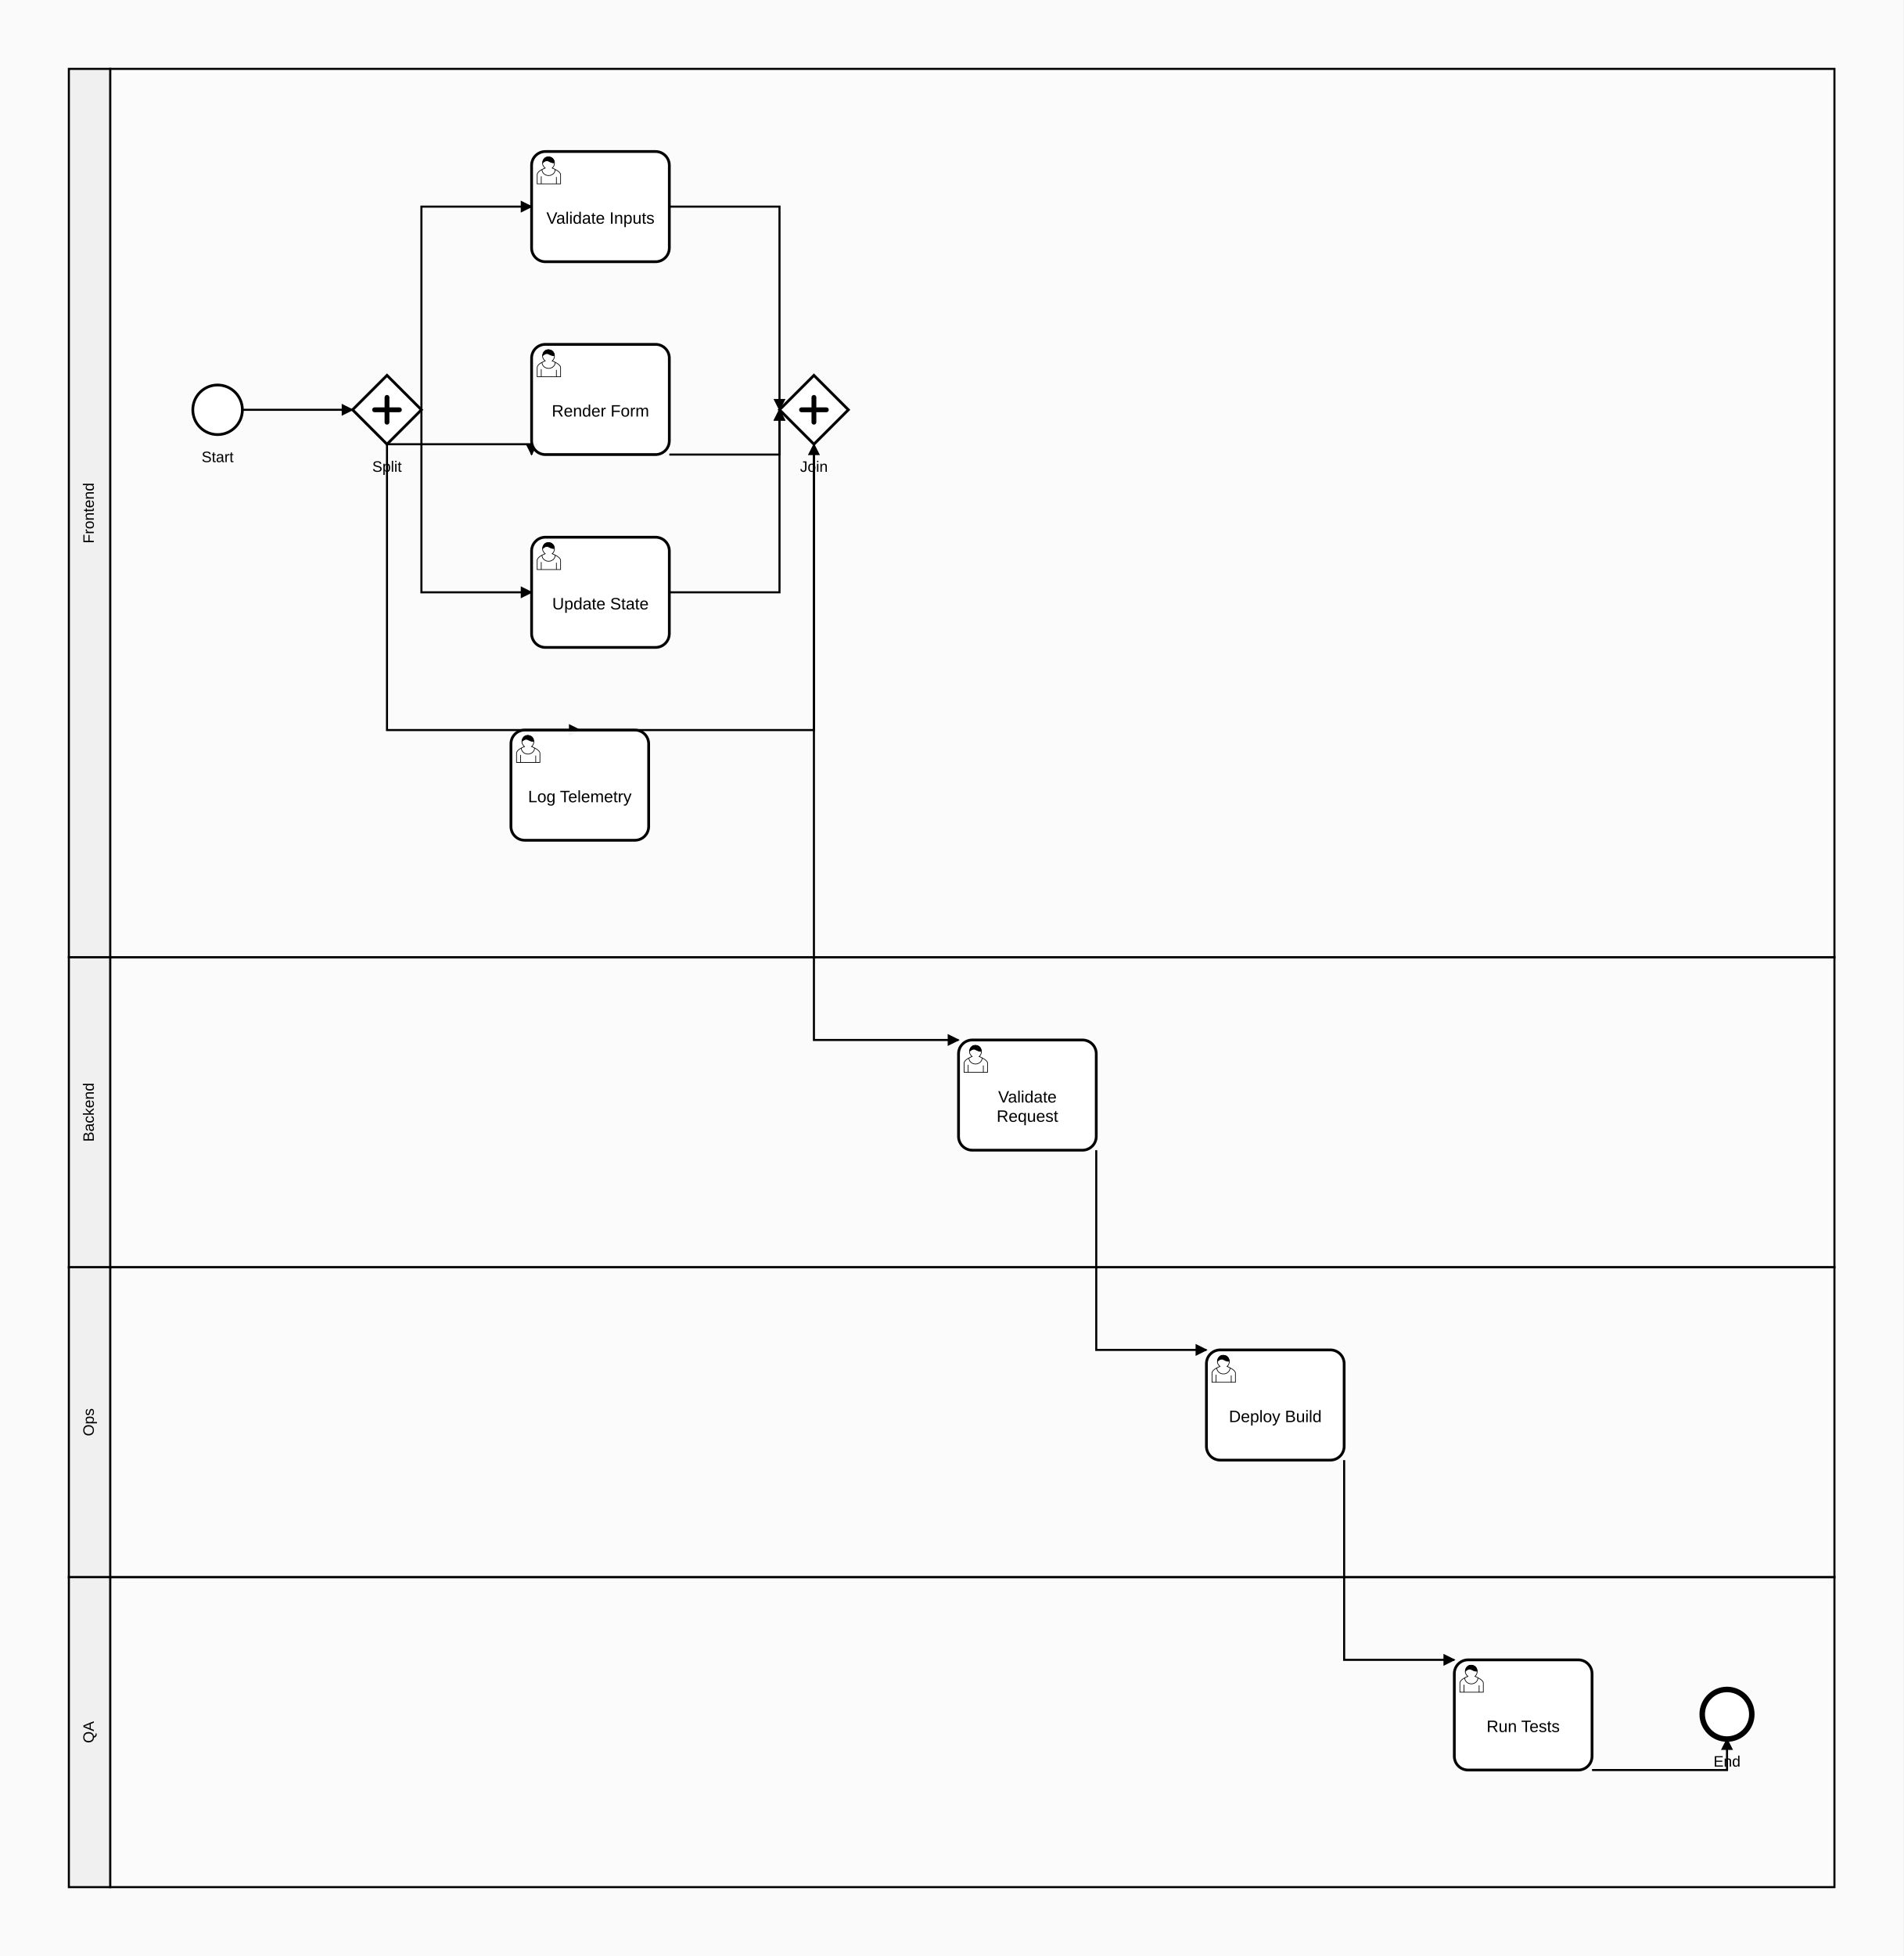
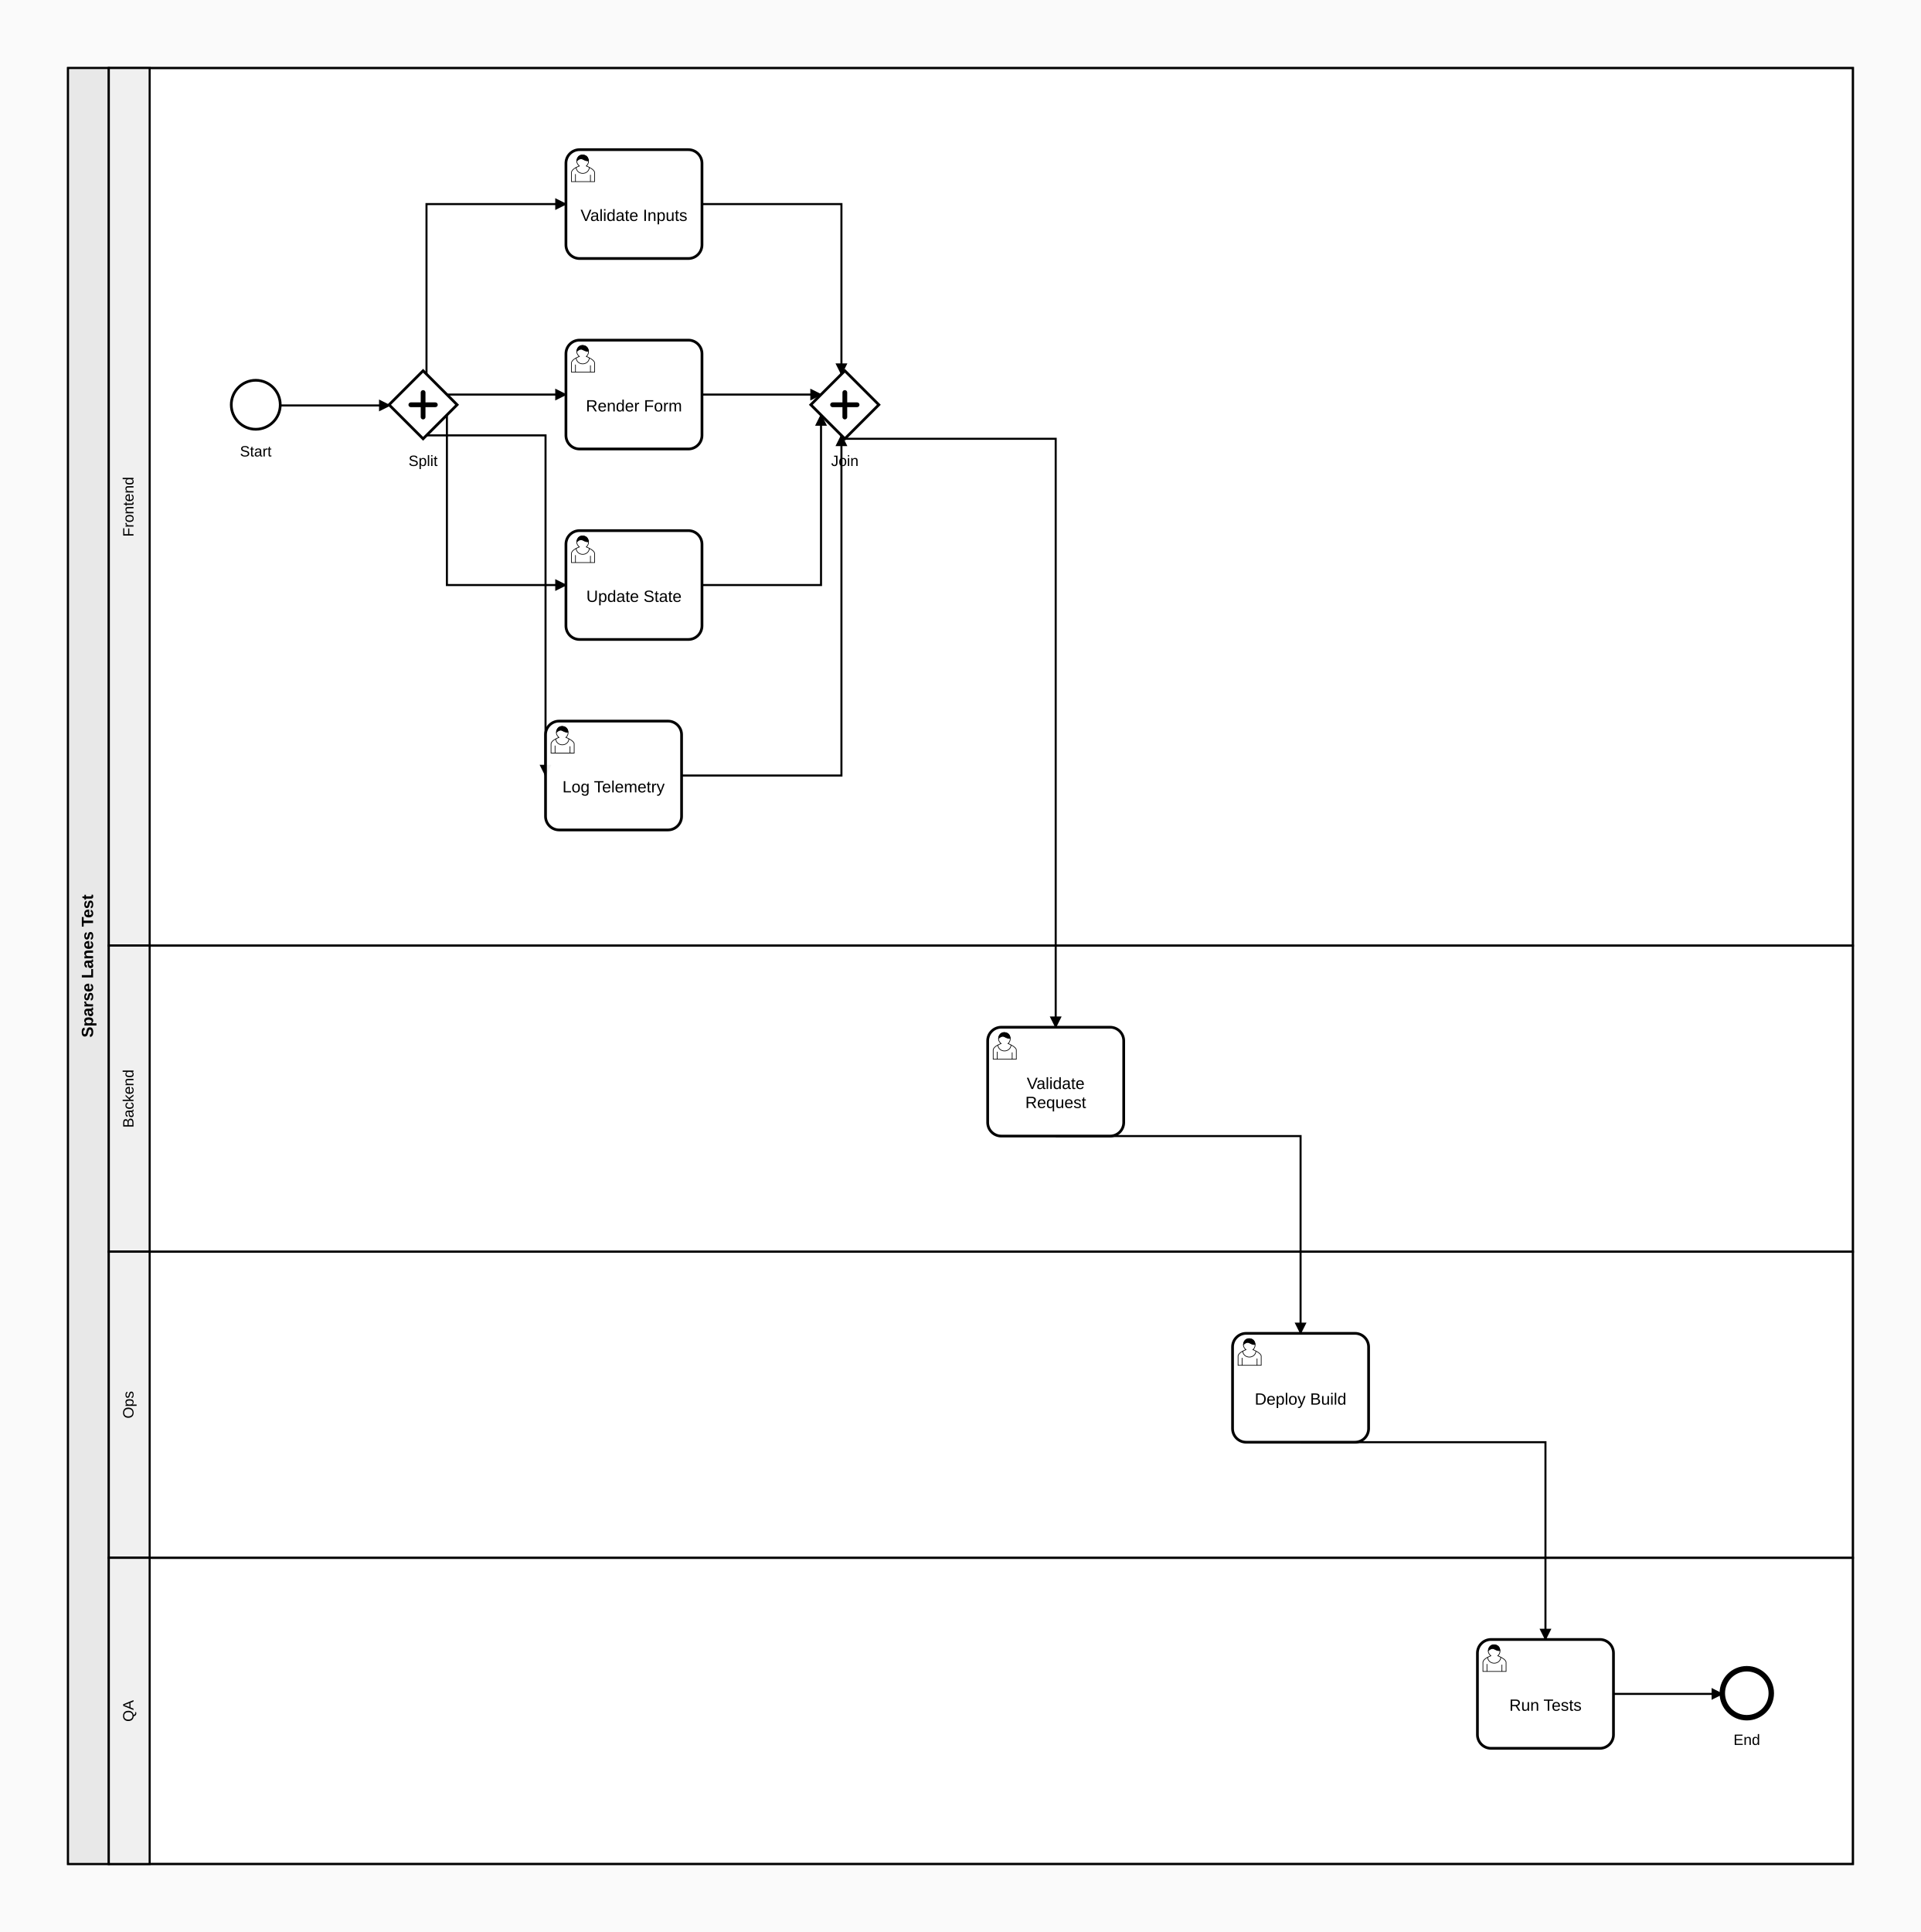
- <svg xmlns="http://www.w3.org/2000/svg" width="1382" height="1420" viewBox="0 0 1382 1420" font-family="Arial, sans-serif">
+ <svg xmlns="http://www.w3.org/2000/svg" width="1412" height="1420" viewBox="0 0 1412 1420" font-family="Arial, sans-serif">
  <defs>
    <marker id="seq-end" viewBox="0 0 20 20" refX="11" refY="10" markerWidth="10" markerHeight="10" orient="auto">
      <path d="M 1 5 L 11 10 L 1 15 Z" fill="#000000" stroke="#000000" stroke-width="1" />
    </marker>
    <marker id="seq-default-src" viewBox="0 0 20 20" refX="6" refY="10" markerWidth="10" markerHeight="10" orient="auto">
      <path d="M 6 3 L 10 17" stroke="#000000" stroke-width="1.5" />
    </marker>
    <marker id="seq-conditional-src" viewBox="0 0 20 20" refX="1" refY="10" markerWidth="12" markerHeight="12" orient="auto">
      <path d="M 1 10 L 8 6 L 15 10 L 8 14 Z" fill="#ffffff" stroke="#000000" stroke-width="1" />
    </marker>
    <marker id="msg-start" viewBox="0 0 20 20" refX="6" refY="6" markerWidth="20" markerHeight="20" orient="auto">
      <circle cx="6" cy="6" r="3.5" fill="#ffffff" stroke="#000000" stroke-width="1" />
    </marker>
    <marker id="msg-end" viewBox="0 0 20 20" refX="8.5" refY="5" markerWidth="20" markerHeight="20" orient="auto">
      <path d="m 1 5 l 0 -3 l 7 3 l -7 3 z" fill="#ffffff" stroke="#000000" stroke-width="1" stroke-linecap="butt" />
    </marker>
    <marker id="assoc-end" viewBox="0 0 20 20" refX="11" refY="10" markerWidth="10" markerHeight="10" orient="auto">
      <path d="M 1 5 L 11 10 L 1 15" fill="none" stroke="#000000" stroke-width="1.5" />
    </marker>
  </defs>
-   <rect width="1382" height="1420" fill="#fafafa" />
-   <rect x="80" y="50" width="1252" height="645" fill="#ffffff" fill-opacity="0.25" stroke="#000000" stroke-width="1.5" />
-   <rect x="50" y="50" width="30" height="645" fill="#f0f0f0" stroke="#000000" stroke-width="1.5" />
-   <text x="65" y="372.5" text-anchor="middle" dominant-baseline="middle" font-size="11" fill="#000000" transform="rotate(-90,65,372.5)">Frontend</text>
-   <rect x="80" y="695" width="1252" height="225" fill="#ffffff" fill-opacity="0.25" stroke="#000000" stroke-width="1.5" />
-   <rect x="50" y="695" width="30" height="225" fill="#f0f0f0" stroke="#000000" stroke-width="1.5" />
-   <text x="65" y="807.5" text-anchor="middle" dominant-baseline="middle" font-size="11" fill="#000000" transform="rotate(-90,65,807.5)">Backend</text>
-   <rect x="80" y="920" width="1252" height="225" fill="#ffffff" fill-opacity="0.25" stroke="#000000" stroke-width="1.5" />
-   <rect x="50" y="920" width="30" height="225" fill="#f0f0f0" stroke="#000000" stroke-width="1.5" />
-   <text x="65" y="1032.5" text-anchor="middle" dominant-baseline="middle" font-size="11" fill="#000000" transform="rotate(-90,65,1032.5)">Ops</text>
-   <rect x="80" y="1145" width="1252" height="225" fill="#ffffff" fill-opacity="0.25" stroke="#000000" stroke-width="1.5" />
-   <rect x="50" y="1145" width="30" height="225" fill="#f0f0f0" stroke="#000000" stroke-width="1.5" />
-   <text x="65" y="1257.5" text-anchor="middle" dominant-baseline="middle" font-size="11" fill="#000000" transform="rotate(-90,65,1257.5)">QA</text>
-   <path d="M 176 297.5 L 256 297.5" stroke="#000000" stroke-width="1.5" fill="none" marker-end="url(#seq-end)" />
-   <path d="M 306 297.5 L 306 150 L 386 150" stroke="#000000" stroke-width="1.5" fill="none" marker-end="url(#seq-end)" />
-   <path d="M 281 322.5 L 386 322.5 L 386 330" stroke="#000000" stroke-width="1.5" fill="none" marker-end="url(#seq-end)" />
-   <path d="M 306 297.5 L 306 430 L 386 430" stroke="#000000" stroke-width="1.5" fill="none" marker-end="url(#seq-end)" />
-   <path d="M 281 322.5 L 281 530 L 421 530" stroke="#000000" stroke-width="1.5" fill="none" marker-end="url(#seq-end)" />
-   <path d="M 486 150 L 566 150 L 566 297.5" stroke="#000000" stroke-width="1.5" fill="none" marker-end="url(#seq-end)" />
-   <path d="M 486 330 L 566 330 L 566 297.5" stroke="#000000" stroke-width="1.5" fill="none" marker-end="url(#seq-end)" />
-   <path d="M 486 430 L 566 430 L 566 297.5" stroke="#000000" stroke-width="1.5" fill="none" marker-end="url(#seq-end)" />
-   <path d="M 421 530 L 591 530 L 591 322.5" stroke="#000000" stroke-width="1.5" fill="none" marker-end="url(#seq-end)" />
-   <path d="M 591 322.5 L 591 755 L 696 755" stroke="#000000" stroke-width="1.5" fill="none" marker-end="url(#seq-end)" />
-   <path d="M 796 835 L 796 980 L 876 980" stroke="#000000" stroke-width="1.5" fill="none" marker-end="url(#seq-end)" />
-   <path d="M 976 1060 L 976 1205 L 1056 1205" stroke="#000000" stroke-width="1.5" fill="none" marker-end="url(#seq-end)" />
-   <path d="M 1156 1285 L 1254 1285 L 1254 1262.5" stroke="#000000" stroke-width="1.5" fill="none" marker-end="url(#seq-end)" />
-   <circle cx="158" cy="297.5" r="18" fill="#ffffff" fill-opacity="0.95" stroke="#000000" stroke-width="2" />
-   <text x="158" y="335.5" text-anchor="middle" font-size="11" fill="#000000">Start</text>
-   <polygon points="281,272.5 306,297.5 281,322.5 256,297.5" fill="#ffffff" fill-opacity="0.95" stroke="#000000" stroke-width="2" />
-   <line x1="281" y1="288.5" x2="281" y2="306.5" stroke="#000000" stroke-width="3.5" stroke-linecap="round" />
-   <line x1="272" y1="297.5" x2="290" y2="297.5" stroke="#000000" stroke-width="3.5" stroke-linecap="round" />
-   <text x="281" y="342.5" text-anchor="middle" font-size="11" fill="#000000">Split</text>
-   <rect x="386" y="110" width="100" height="80" rx="10" ry="10" fill="#ffffff" fill-opacity="0.95" stroke="#000000" stroke-width="2" />
+   <rect width="1412" height="1420" fill="#fafafa" />
+   <rect x="50" y="50" width="1312" height="1320" fill="#ffffff" stroke="#000000" stroke-width="1.5" />
+   <rect x="50" y="50" width="30" height="1320" fill="#e8e8e8" stroke="#000000" stroke-width="1.5" />
+   <text x="65" y="710" text-anchor="middle" dominant-baseline="middle" font-size="12" font-weight="bold" fill="#000000" transform="rotate(-90,65,710)">Sparse Lanes Test</text>
+   <rect x="80" y="50" width="1282" height="645" fill="#ffffff" fill-opacity="0.25" stroke="#000000" stroke-width="1.5" />
+   <rect x="80" y="50" width="30" height="645" fill="#f0f0f0" stroke="#000000" stroke-width="1.5" />
+   <text x="95" y="372.5" text-anchor="middle" dominant-baseline="middle" font-size="11" fill="#000000" transform="rotate(-90,95,372.5)">Frontend</text>
+   <rect x="80" y="695" width="1282" height="225" fill="#ffffff" fill-opacity="0.25" stroke="#000000" stroke-width="1.5" />
+   <rect x="80" y="695" width="30" height="225" fill="#f0f0f0" stroke="#000000" stroke-width="1.5" />
+   <text x="95" y="807.5" text-anchor="middle" dominant-baseline="middle" font-size="11" fill="#000000" transform="rotate(-90,95,807.5)">Backend</text>
+   <rect x="80" y="920" width="1282" height="225" fill="#ffffff" fill-opacity="0.25" stroke="#000000" stroke-width="1.5" />
+   <rect x="80" y="920" width="30" height="225" fill="#f0f0f0" stroke="#000000" stroke-width="1.5" />
+   <text x="95" y="1032.5" text-anchor="middle" dominant-baseline="middle" font-size="11" fill="#000000" transform="rotate(-90,95,1032.5)">Ops</text>
+   <rect x="80" y="1145" width="1282" height="225" fill="#ffffff" fill-opacity="0.25" stroke="#000000" stroke-width="1.5" />
+   <rect x="80" y="1145" width="30" height="225" fill="#f0f0f0" stroke="#000000" stroke-width="1.5" />
+   <text x="95" y="1257.5" text-anchor="middle" dominant-baseline="middle" font-size="11" fill="#000000" transform="rotate(-90,95,1257.5)">QA</text>
+   <path d="M 206 298 L 286.5 298" stroke="#000000" stroke-width="1.5" fill="none" marker-end="url(#seq-end)" />
+   <path d="M 313.5 275 L 313.5 150 L 416 150" stroke="#000000" stroke-width="1.5" fill="none" marker-end="url(#seq-end)" />
+   <path d="M 328.5 290 L 416 290" stroke="#000000" stroke-width="1.5" fill="none" marker-end="url(#seq-end)" />
+   <path d="M 328.5 305 L 328.5 430 L 416 430" stroke="#000000" stroke-width="1.5" fill="none" marker-end="url(#seq-end)" />
+   <path d="M 313.5 320 L 401 320 L 401 570" stroke="#000000" stroke-width="1.5" fill="none" marker-end="url(#seq-end)" />
+   <path d="M 516 150 L 618.5 150 L 618.5 275" stroke="#000000" stroke-width="1.5" fill="none" marker-end="url(#seq-end)" />
+   <path d="M 516 290 L 603.5 290" stroke="#000000" stroke-width="1.5" fill="none" marker-end="url(#seq-end)" />
+   <path d="M 516 430 L 603.5 430 L 603.5 305" stroke="#000000" stroke-width="1.5" fill="none" marker-end="url(#seq-end)" />
+   <path d="M 501 570 L 618.5 570 L 618.5 320" stroke="#000000" stroke-width="1.5" fill="none" marker-end="url(#seq-end)" />
+   <path d="M 621 322.5 L 776 322.5 L 776 755" stroke="#000000" stroke-width="1.5" fill="none" marker-end="url(#seq-end)" />
+   <path d="M 776 835 L 956 835 L 956 980" stroke="#000000" stroke-width="1.5" fill="none" marker-end="url(#seq-end)" />
+   <path d="M 956 1060 L 1136 1060 L 1136 1205" stroke="#000000" stroke-width="1.5" fill="none" marker-end="url(#seq-end)" />
+   <path d="M 1186 1245 L 1266 1245" stroke="#000000" stroke-width="1.5" fill="none" marker-end="url(#seq-end)" />
+   <circle cx="188" cy="297.5" r="18" fill="#ffffff" fill-opacity="0.95" stroke="#000000" stroke-width="2" />
+   <text x="188" y="335.5" text-anchor="middle" font-size="11" fill="#000000">Start</text>
+   <polygon points="311,272.5 336,297.5 311,322.5 286,297.5" fill="#ffffff" fill-opacity="0.95" stroke="#000000" stroke-width="2" />
+   <line x1="311" y1="288.5" x2="311" y2="306.5" stroke="#000000" stroke-width="3.5" stroke-linecap="round" />
+   <line x1="302" y1="297.5" x2="320" y2="297.5" stroke="#000000" stroke-width="3.5" stroke-linecap="round" />
+   <text x="311" y="342.5" text-anchor="middle" font-size="11" fill="#000000">Split</text>
+   <rect x="416" y="110" width="100" height="80" rx="10" ry="10" fill="#ffffff" fill-opacity="0.95" stroke="#000000" stroke-width="2" />
  <g>
-     <path d="m 401,122 c 0.909,-0.845 1.594,-2.049 1.594,-3.385 0,-2.554 -1.805,-4.622 -4.357,-4.622 -2.552,0 -4.288,2.068 -4.288,4.622 0,1.348 0.974,2.562 1.896,3.405 -0.529,0.187 -5.669,2.097 -5.794,4.756 v 6.718 h 17 v -6.718 c 0,-2.298 -5.528,-4.595 -6.051,-4.776 z m -8,6 l 0,5.5 m 11,0 l 0,-5" fill="#ffffff" stroke="#000000" stroke-width="0.5" />
-     <path d="m 403.162,123.009 c 0,2.447 -2.158,4.431 -4.821,4.431 -2.665,0 -4.822,-1.981 -4.822,-4.431" fill="none" stroke="#000000" stroke-width="0.5" />
-     <path d="m 394.1,118.2 c 0,0 2.251,-2.358 4.274,-1.177 2.024,1.181 4.221,1.537 4.124,0.965 -0.098,-0.57 -0.117,-3.791 -4.191,-4.136 -3.575,0.001 -4.208,3.367 -4.207,4.348 z" fill="#000000" stroke="#000000" stroke-width="0.5" />
+     <path d="m 431,122 c 0.909,-0.845 1.594,-2.049 1.594,-3.385 0,-2.554 -1.805,-4.622 -4.357,-4.622 -2.552,0 -4.288,2.068 -4.288,4.622 0,1.348 0.974,2.562 1.896,3.405 -0.529,0.187 -5.669,2.097 -5.794,4.756 v 6.718 h 17 v -6.718 c 0,-2.298 -5.528,-4.595 -6.051,-4.776 z m -8,6 l 0,5.5 m 11,0 l 0,-5" fill="#ffffff" stroke="#000000" stroke-width="0.5" />
+     <path d="m 433.162,123.009 c 0,2.447 -2.158,4.431 -4.821,4.431 -2.665,0 -4.822,-1.981 -4.822,-4.431" fill="none" stroke="#000000" stroke-width="0.5" />
+     <path d="m 424.1,118.2 c 0,0 2.251,-2.358 4.274,-1.177 2.024,1.181 4.221,1.537 4.124,0.965 -0.098,-0.57 -0.117,-3.791 -4.191,-4.136 -3.575,0.001 -4.208,3.367 -4.207,4.348 z" fill="#000000" stroke="#000000" stroke-width="0.5" />
  </g>
-   <text x="436" y="159" text-anchor="middle" dominant-baseline="middle" font-size="12" fill="#000000">Validate Inputs</text>
-   <rect x="386" y="250" width="100" height="80" rx="10" ry="10" fill="#ffffff" fill-opacity="0.95" stroke="#000000" stroke-width="2" />
+   <text x="466" y="159" text-anchor="middle" dominant-baseline="middle" font-size="12" fill="#000000">Validate Inputs</text>
+   <rect x="416" y="250" width="100" height="80" rx="10" ry="10" fill="#ffffff" fill-opacity="0.95" stroke="#000000" stroke-width="2" />
  <g>
-     <path d="m 401,262 c 0.909,-0.845 1.594,-2.049 1.594,-3.385 0,-2.554 -1.805,-4.622 -4.357,-4.622 -2.552,0 -4.288,2.068 -4.288,4.622 0,1.348 0.974,2.562 1.896,3.405 -0.529,0.187 -5.669,2.097 -5.794,4.756 v 6.718 h 17 v -6.718 c 0,-2.298 -5.528,-4.595 -6.051,-4.776 z m -8,6 l 0,5.5 m 11,0 l 0,-5" fill="#ffffff" stroke="#000000" stroke-width="0.5" />
-     <path d="m 403.162,263.009 c 0,2.447 -2.158,4.431 -4.821,4.431 -2.665,0 -4.822,-1.981 -4.822,-4.431" fill="none" stroke="#000000" stroke-width="0.5" />
-     <path d="m 394.1,258.2 c 0,0 2.251,-2.358 4.274,-1.177 2.024,1.181 4.221,1.537 4.124,0.965 -0.098,-0.57 -0.117,-3.791 -4.191,-4.136 -3.575,0.001 -4.208,3.367 -4.207,4.348 z" fill="#000000" stroke="#000000" stroke-width="0.5" />
+     <path d="m 431,262 c 0.909,-0.845 1.594,-2.049 1.594,-3.385 0,-2.554 -1.805,-4.622 -4.357,-4.622 -2.552,0 -4.288,2.068 -4.288,4.622 0,1.348 0.974,2.562 1.896,3.405 -0.529,0.187 -5.669,2.097 -5.794,4.756 v 6.718 h 17 v -6.718 c 0,-2.298 -5.528,-4.595 -6.051,-4.776 z m -8,6 l 0,5.5 m 11,0 l 0,-5" fill="#ffffff" stroke="#000000" stroke-width="0.5" />
+     <path d="m 433.162,263.009 c 0,2.447 -2.158,4.431 -4.821,4.431 -2.665,0 -4.822,-1.981 -4.822,-4.431" fill="none" stroke="#000000" stroke-width="0.5" />
+     <path d="m 424.1,258.2 c 0,0 2.251,-2.358 4.274,-1.177 2.024,1.181 4.221,1.537 4.124,0.965 -0.098,-0.57 -0.117,-3.791 -4.191,-4.136 -3.575,0.001 -4.208,3.367 -4.207,4.348 z" fill="#000000" stroke="#000000" stroke-width="0.5" />
  </g>
-   <text x="436" y="299" text-anchor="middle" dominant-baseline="middle" font-size="12" fill="#000000">Render Form</text>
-   <rect x="386" y="390" width="100" height="80" rx="10" ry="10" fill="#ffffff" fill-opacity="0.95" stroke="#000000" stroke-width="2" />
+   <text x="466" y="299" text-anchor="middle" dominant-baseline="middle" font-size="12" fill="#000000">Render Form</text>
+   <rect x="416" y="390" width="100" height="80" rx="10" ry="10" fill="#ffffff" fill-opacity="0.95" stroke="#000000" stroke-width="2" />
  <g>
-     <path d="m 401,402 c 0.909,-0.845 1.594,-2.049 1.594,-3.385 0,-2.554 -1.805,-4.622 -4.357,-4.622 -2.552,0 -4.288,2.068 -4.288,4.622 0,1.348 0.974,2.562 1.896,3.405 -0.529,0.187 -5.669,2.097 -5.794,4.756 v 6.718 h 17 v -6.718 c 0,-2.298 -5.528,-4.595 -6.051,-4.776 z m -8,6 l 0,5.5 m 11,0 l 0,-5" fill="#ffffff" stroke="#000000" stroke-width="0.5" />
-     <path d="m 403.162,403.009 c 0,2.447 -2.158,4.431 -4.821,4.431 -2.665,0 -4.822,-1.981 -4.822,-4.431" fill="none" stroke="#000000" stroke-width="0.5" />
-     <path d="m 394.1,398.2 c 0,0 2.251,-2.358 4.274,-1.177 2.024,1.181 4.221,1.537 4.124,0.965 -0.098,-0.57 -0.117,-3.791 -4.191,-4.136 -3.575,0.001 -4.208,3.367 -4.207,4.348 z" fill="#000000" stroke="#000000" stroke-width="0.5" />
+     <path d="m 431,402 c 0.909,-0.845 1.594,-2.049 1.594,-3.385 0,-2.554 -1.805,-4.622 -4.357,-4.622 -2.552,0 -4.288,2.068 -4.288,4.622 0,1.348 0.974,2.562 1.896,3.405 -0.529,0.187 -5.669,2.097 -5.794,4.756 v 6.718 h 17 v -6.718 c 0,-2.298 -5.528,-4.595 -6.051,-4.776 z m -8,6 l 0,5.5 m 11,0 l 0,-5" fill="#ffffff" stroke="#000000" stroke-width="0.5" />
+     <path d="m 433.162,403.009 c 0,2.447 -2.158,4.431 -4.821,4.431 -2.665,0 -4.822,-1.981 -4.822,-4.431" fill="none" stroke="#000000" stroke-width="0.5" />
+     <path d="m 424.1,398.2 c 0,0 2.251,-2.358 4.274,-1.177 2.024,1.181 4.221,1.537 4.124,0.965 -0.098,-0.57 -0.117,-3.791 -4.191,-4.136 -3.575,0.001 -4.208,3.367 -4.207,4.348 z" fill="#000000" stroke="#000000" stroke-width="0.5" />
  </g>
-   <text x="436" y="439" text-anchor="middle" dominant-baseline="middle" font-size="12" fill="#000000">Update State</text>
-   <rect x="371" y="530" width="100" height="80" rx="10" ry="10" fill="#ffffff" fill-opacity="0.95" stroke="#000000" stroke-width="2" />
+   <text x="466" y="439" text-anchor="middle" dominant-baseline="middle" font-size="12" fill="#000000">Update State</text>
+   <rect x="401" y="530" width="100" height="80" rx="10" ry="10" fill="#ffffff" fill-opacity="0.95" stroke="#000000" stroke-width="2" />
  <g>
-     <path d="m 386,542 c 0.909,-0.845 1.594,-2.049 1.594,-3.385 0,-2.554 -1.805,-4.622 -4.357,-4.622 -2.552,0 -4.288,2.068 -4.288,4.622 0,1.348 0.974,2.562 1.896,3.405 -0.529,0.187 -5.669,2.097 -5.794,4.756 v 6.718 h 17 v -6.718 c 0,-2.298 -5.528,-4.595 -6.051,-4.776 z m -8,6 l 0,5.5 m 11,0 l 0,-5" fill="#ffffff" stroke="#000000" stroke-width="0.5" />
-     <path d="m 388.162,543.009 c 0,2.447 -2.158,4.431 -4.821,4.431 -2.665,0 -4.822,-1.981 -4.822,-4.431" fill="none" stroke="#000000" stroke-width="0.5" />
-     <path d="m 379.1,538.2 c 0,0 2.251,-2.358 4.274,-1.177 2.024,1.181 4.221,1.537 4.124,0.965 -0.098,-0.57 -0.117,-3.791 -4.191,-4.136 -3.575,0.001 -4.208,3.367 -4.207,4.348 z" fill="#000000" stroke="#000000" stroke-width="0.5" />
+     <path d="m 416,542 c 0.909,-0.845 1.594,-2.049 1.594,-3.385 0,-2.554 -1.805,-4.622 -4.357,-4.622 -2.552,0 -4.288,2.068 -4.288,4.622 0,1.348 0.974,2.562 1.896,3.405 -0.529,0.187 -5.669,2.097 -5.794,4.756 v 6.718 h 17 v -6.718 c 0,-2.298 -5.528,-4.595 -6.051,-4.776 z m -8,6 l 0,5.5 m 11,0 l 0,-5" fill="#ffffff" stroke="#000000" stroke-width="0.5" />
+     <path d="m 418.162,543.009 c 0,2.447 -2.158,4.431 -4.821,4.431 -2.665,0 -4.822,-1.981 -4.822,-4.431" fill="none" stroke="#000000" stroke-width="0.5" />
+     <path d="m 409.1,538.2 c 0,0 2.251,-2.358 4.274,-1.177 2.024,1.181 4.221,1.537 4.124,0.965 -0.098,-0.57 -0.117,-3.791 -4.191,-4.136 -3.575,0.001 -4.208,3.367 -4.207,4.348 z" fill="#000000" stroke="#000000" stroke-width="0.5" />
  </g>
-   <text x="421" y="579" text-anchor="middle" dominant-baseline="middle" font-size="12" fill="#000000">Log Telemetry</text>
-   <polygon points="591,272.5 616,297.5 591,322.5 566,297.5" fill="#ffffff" fill-opacity="0.95" stroke="#000000" stroke-width="2" />
-   <line x1="591" y1="288.5" x2="591" y2="306.5" stroke="#000000" stroke-width="3.5" stroke-linecap="round" />
-   <line x1="582" y1="297.5" x2="600" y2="297.5" stroke="#000000" stroke-width="3.5" stroke-linecap="round" />
-   <text x="591" y="342.5" text-anchor="middle" font-size="11" fill="#000000">Join</text>
-   <rect x="696" y="755" width="100" height="80" rx="10" ry="10" fill="#ffffff" fill-opacity="0.95" stroke="#000000" stroke-width="2" />
+   <text x="451" y="579" text-anchor="middle" dominant-baseline="middle" font-size="12" fill="#000000">Log Telemetry</text>
+   <polygon points="621,272.5 646,297.5 621,322.5 596,297.5" fill="#ffffff" fill-opacity="0.95" stroke="#000000" stroke-width="2" />
+   <line x1="621" y1="288.5" x2="621" y2="306.5" stroke="#000000" stroke-width="3.5" stroke-linecap="round" />
+   <line x1="612" y1="297.5" x2="630" y2="297.5" stroke="#000000" stroke-width="3.5" stroke-linecap="round" />
+   <text x="621" y="342.5" text-anchor="middle" font-size="11" fill="#000000">Join</text>
+   <rect x="726" y="755" width="100" height="80" rx="10" ry="10" fill="#ffffff" fill-opacity="0.95" stroke="#000000" stroke-width="2" />
  <g>
-     <path d="m 711,767 c 0.909,-0.845 1.594,-2.049 1.594,-3.385 0,-2.554 -1.805,-4.622 -4.357,-4.622 -2.552,0 -4.288,2.068 -4.288,4.622 0,1.348 0.974,2.562 1.896,3.405 -0.529,0.187 -5.669,2.097 -5.794,4.756 v 6.718 h 17 v -6.718 c 0,-2.298 -5.528,-4.595 -6.051,-4.776 z m -8,6 l 0,5.5 m 11,0 l 0,-5" fill="#ffffff" stroke="#000000" stroke-width="0.5" />
-     <path d="m 713.162,768.009 c 0,2.447 -2.158,4.431 -4.821,4.431 -2.665,0 -4.822,-1.981 -4.822,-4.431" fill="none" stroke="#000000" stroke-width="0.5" />
-     <path d="m 704.1,763.2 c 0,0 2.251,-2.358 4.274,-1.177 2.024,1.181 4.221,1.537 4.124,0.965 -0.098,-0.57 -0.117,-3.791 -4.191,-4.136 -3.575,0.001 -4.208,3.367 -4.207,4.348 z" fill="#000000" stroke="#000000" stroke-width="0.5" />
+     <path d="m 741,767 c 0.909,-0.845 1.594,-2.049 1.594,-3.385 0,-2.554 -1.805,-4.622 -4.357,-4.622 -2.552,0 -4.288,2.068 -4.288,4.622 0,1.348 0.974,2.562 1.896,3.405 -0.529,0.187 -5.669,2.097 -5.794,4.756 v 6.718 h 17 v -6.718 c 0,-2.298 -5.528,-4.595 -6.051,-4.776 z m -8,6 l 0,5.5 m 11,0 l 0,-5" fill="#ffffff" stroke="#000000" stroke-width="0.5" />
+     <path d="m 743.162,768.009 c 0,2.447 -2.158,4.431 -4.821,4.431 -2.665,0 -4.822,-1.981 -4.822,-4.431" fill="none" stroke="#000000" stroke-width="0.5" />
+     <path d="m 734.1,763.2 c 0,0 2.251,-2.358 4.274,-1.177 2.024,1.181 4.221,1.537 4.124,0.965 -0.098,-0.57 -0.117,-3.791 -4.191,-4.136 -3.575,0.001 -4.208,3.367 -4.207,4.348 z" fill="#000000" stroke="#000000" stroke-width="0.5" />
  </g>
-   <text x="746" y="797" text-anchor="middle" dominant-baseline="middle" font-size="12" fill="#000000">Validate</text>
-   <text x="746" y="811" text-anchor="middle" dominant-baseline="middle" font-size="12" fill="#000000">Request</text>
-   <rect x="876" y="980" width="100" height="80" rx="10" ry="10" fill="#ffffff" fill-opacity="0.95" stroke="#000000" stroke-width="2" />
+   <text x="776" y="797" text-anchor="middle" dominant-baseline="middle" font-size="12" fill="#000000">Validate</text>
+   <text x="776" y="811" text-anchor="middle" dominant-baseline="middle" font-size="12" fill="#000000">Request</text>
+   <rect x="906" y="980" width="100" height="80" rx="10" ry="10" fill="#ffffff" fill-opacity="0.95" stroke="#000000" stroke-width="2" />
  <g>
-     <path d="m 891,992 c 0.909,-0.845 1.594,-2.049 1.594,-3.385 0,-2.554 -1.805,-4.622 -4.357,-4.622 -2.552,0 -4.288,2.068 -4.288,4.622 0,1.348 0.974,2.562 1.896,3.405 -0.529,0.187 -5.669,2.097 -5.794,4.756 v 6.718 h 17 v -6.718 c 0,-2.298 -5.528,-4.595 -6.051,-4.776 z m -8,6 l 0,5.5 m 11,0 l 0,-5" fill="#ffffff" stroke="#000000" stroke-width="0.5" />
-     <path d="m 893.162,993.009 c 0,2.447 -2.158,4.431 -4.821,4.431 -2.665,0 -4.822,-1.981 -4.822,-4.431" fill="none" stroke="#000000" stroke-width="0.5" />
-     <path d="m 884.1,988.2 c 0,0 2.251,-2.358 4.274,-1.177 2.024,1.181 4.221,1.537 4.124,0.965 -0.098,-0.57 -0.117,-3.791 -4.191,-4.136 -3.575,0.001 -4.208,3.367 -4.207,4.348 z" fill="#000000" stroke="#000000" stroke-width="0.5" />
+     <path d="m 921,992 c 0.909,-0.845 1.594,-2.049 1.594,-3.385 0,-2.554 -1.805,-4.622 -4.357,-4.622 -2.552,0 -4.288,2.068 -4.288,4.622 0,1.348 0.974,2.562 1.896,3.405 -0.529,0.187 -5.669,2.097 -5.794,4.756 v 6.718 h 17 v -6.718 c 0,-2.298 -5.528,-4.595 -6.051,-4.776 z m -8,6 l 0,5.5 m 11,0 l 0,-5" fill="#ffffff" stroke="#000000" stroke-width="0.5" />
+     <path d="m 923.162,993.009 c 0,2.447 -2.158,4.431 -4.821,4.431 -2.665,0 -4.822,-1.981 -4.822,-4.431" fill="none" stroke="#000000" stroke-width="0.5" />
+     <path d="m 914.1,988.2 c 0,0 2.251,-2.358 4.274,-1.177 2.024,1.181 4.221,1.537 4.124,0.965 -0.098,-0.57 -0.117,-3.791 -4.191,-4.136 -3.575,0.001 -4.208,3.367 -4.207,4.348 z" fill="#000000" stroke="#000000" stroke-width="0.5" />
  </g>
-   <text x="926" y="1029" text-anchor="middle" dominant-baseline="middle" font-size="12" fill="#000000">Deploy Build</text>
-   <rect x="1056" y="1205" width="100" height="80" rx="10" ry="10" fill="#ffffff" fill-opacity="0.95" stroke="#000000" stroke-width="2" />
+   <text x="956" y="1029" text-anchor="middle" dominant-baseline="middle" font-size="12" fill="#000000">Deploy Build</text>
+   <rect x="1086" y="1205" width="100" height="80" rx="10" ry="10" fill="#ffffff" fill-opacity="0.95" stroke="#000000" stroke-width="2" />
  <g>
-     <path d="m 1071,1217 c 0.909,-0.845 1.594,-2.049 1.594,-3.385 0,-2.554 -1.805,-4.622 -4.357,-4.622 -2.552,0 -4.288,2.068 -4.288,4.622 0,1.348 0.974,2.562 1.896,3.405 -0.529,0.187 -5.669,2.097 -5.794,4.756 v 6.718 h 17 v -6.718 c 0,-2.298 -5.528,-4.595 -6.051,-4.776 z m -8,6 l 0,5.5 m 11,0 l 0,-5" fill="#ffffff" stroke="#000000" stroke-width="0.5" />
-     <path d="m 1073.162,1218.009 c 0,2.447 -2.158,4.431 -4.821,4.431 -2.665,0 -4.822,-1.981 -4.822,-4.431" fill="none" stroke="#000000" stroke-width="0.5" />
-     <path d="m 1064.1,1213.2 c 0,0 2.251,-2.358 4.274,-1.177 2.024,1.181 4.221,1.537 4.124,0.965 -0.098,-0.57 -0.117,-3.791 -4.191,-4.136 -3.575,0.001 -4.208,3.367 -4.207,4.348 z" fill="#000000" stroke="#000000" stroke-width="0.5" />
+     <path d="m 1101,1217 c 0.909,-0.845 1.594,-2.049 1.594,-3.385 0,-2.554 -1.805,-4.622 -4.357,-4.622 -2.552,0 -4.288,2.068 -4.288,4.622 0,1.348 0.974,2.562 1.896,3.405 -0.529,0.187 -5.669,2.097 -5.794,4.756 v 6.718 h 17 v -6.718 c 0,-2.298 -5.528,-4.595 -6.051,-4.776 z m -8,6 l 0,5.5 m 11,0 l 0,-5" fill="#ffffff" stroke="#000000" stroke-width="0.5" />
+     <path d="m 1103.162,1218.009 c 0,2.447 -2.158,4.431 -4.821,4.431 -2.665,0 -4.822,-1.981 -4.822,-4.431" fill="none" stroke="#000000" stroke-width="0.5" />
+     <path d="m 1094.1,1213.2 c 0,0 2.251,-2.358 4.274,-1.177 2.024,1.181 4.221,1.537 4.124,0.965 -0.098,-0.57 -0.117,-3.791 -4.191,-4.136 -3.575,0.001 -4.208,3.367 -4.207,4.348 z" fill="#000000" stroke="#000000" stroke-width="0.5" />
  </g>
-   <text x="1106" y="1254" text-anchor="middle" dominant-baseline="middle" font-size="12" fill="#000000">Run Tests</text>
-   <circle cx="1254" cy="1244.5" r="18" fill="#ffffff" fill-opacity="0.95" stroke="#000000" stroke-width="4" />
-   <text x="1254" y="1282.5" text-anchor="middle" font-size="11" fill="#000000">End</text>
+   <text x="1136" y="1254" text-anchor="middle" dominant-baseline="middle" font-size="12" fill="#000000">Run Tests</text>
+   <circle cx="1284" cy="1244.5" r="18" fill="#ffffff" fill-opacity="0.95" stroke="#000000" stroke-width="4" />
+   <text x="1284" y="1282.5" text-anchor="middle" font-size="11" fill="#000000">End</text>
</svg>
